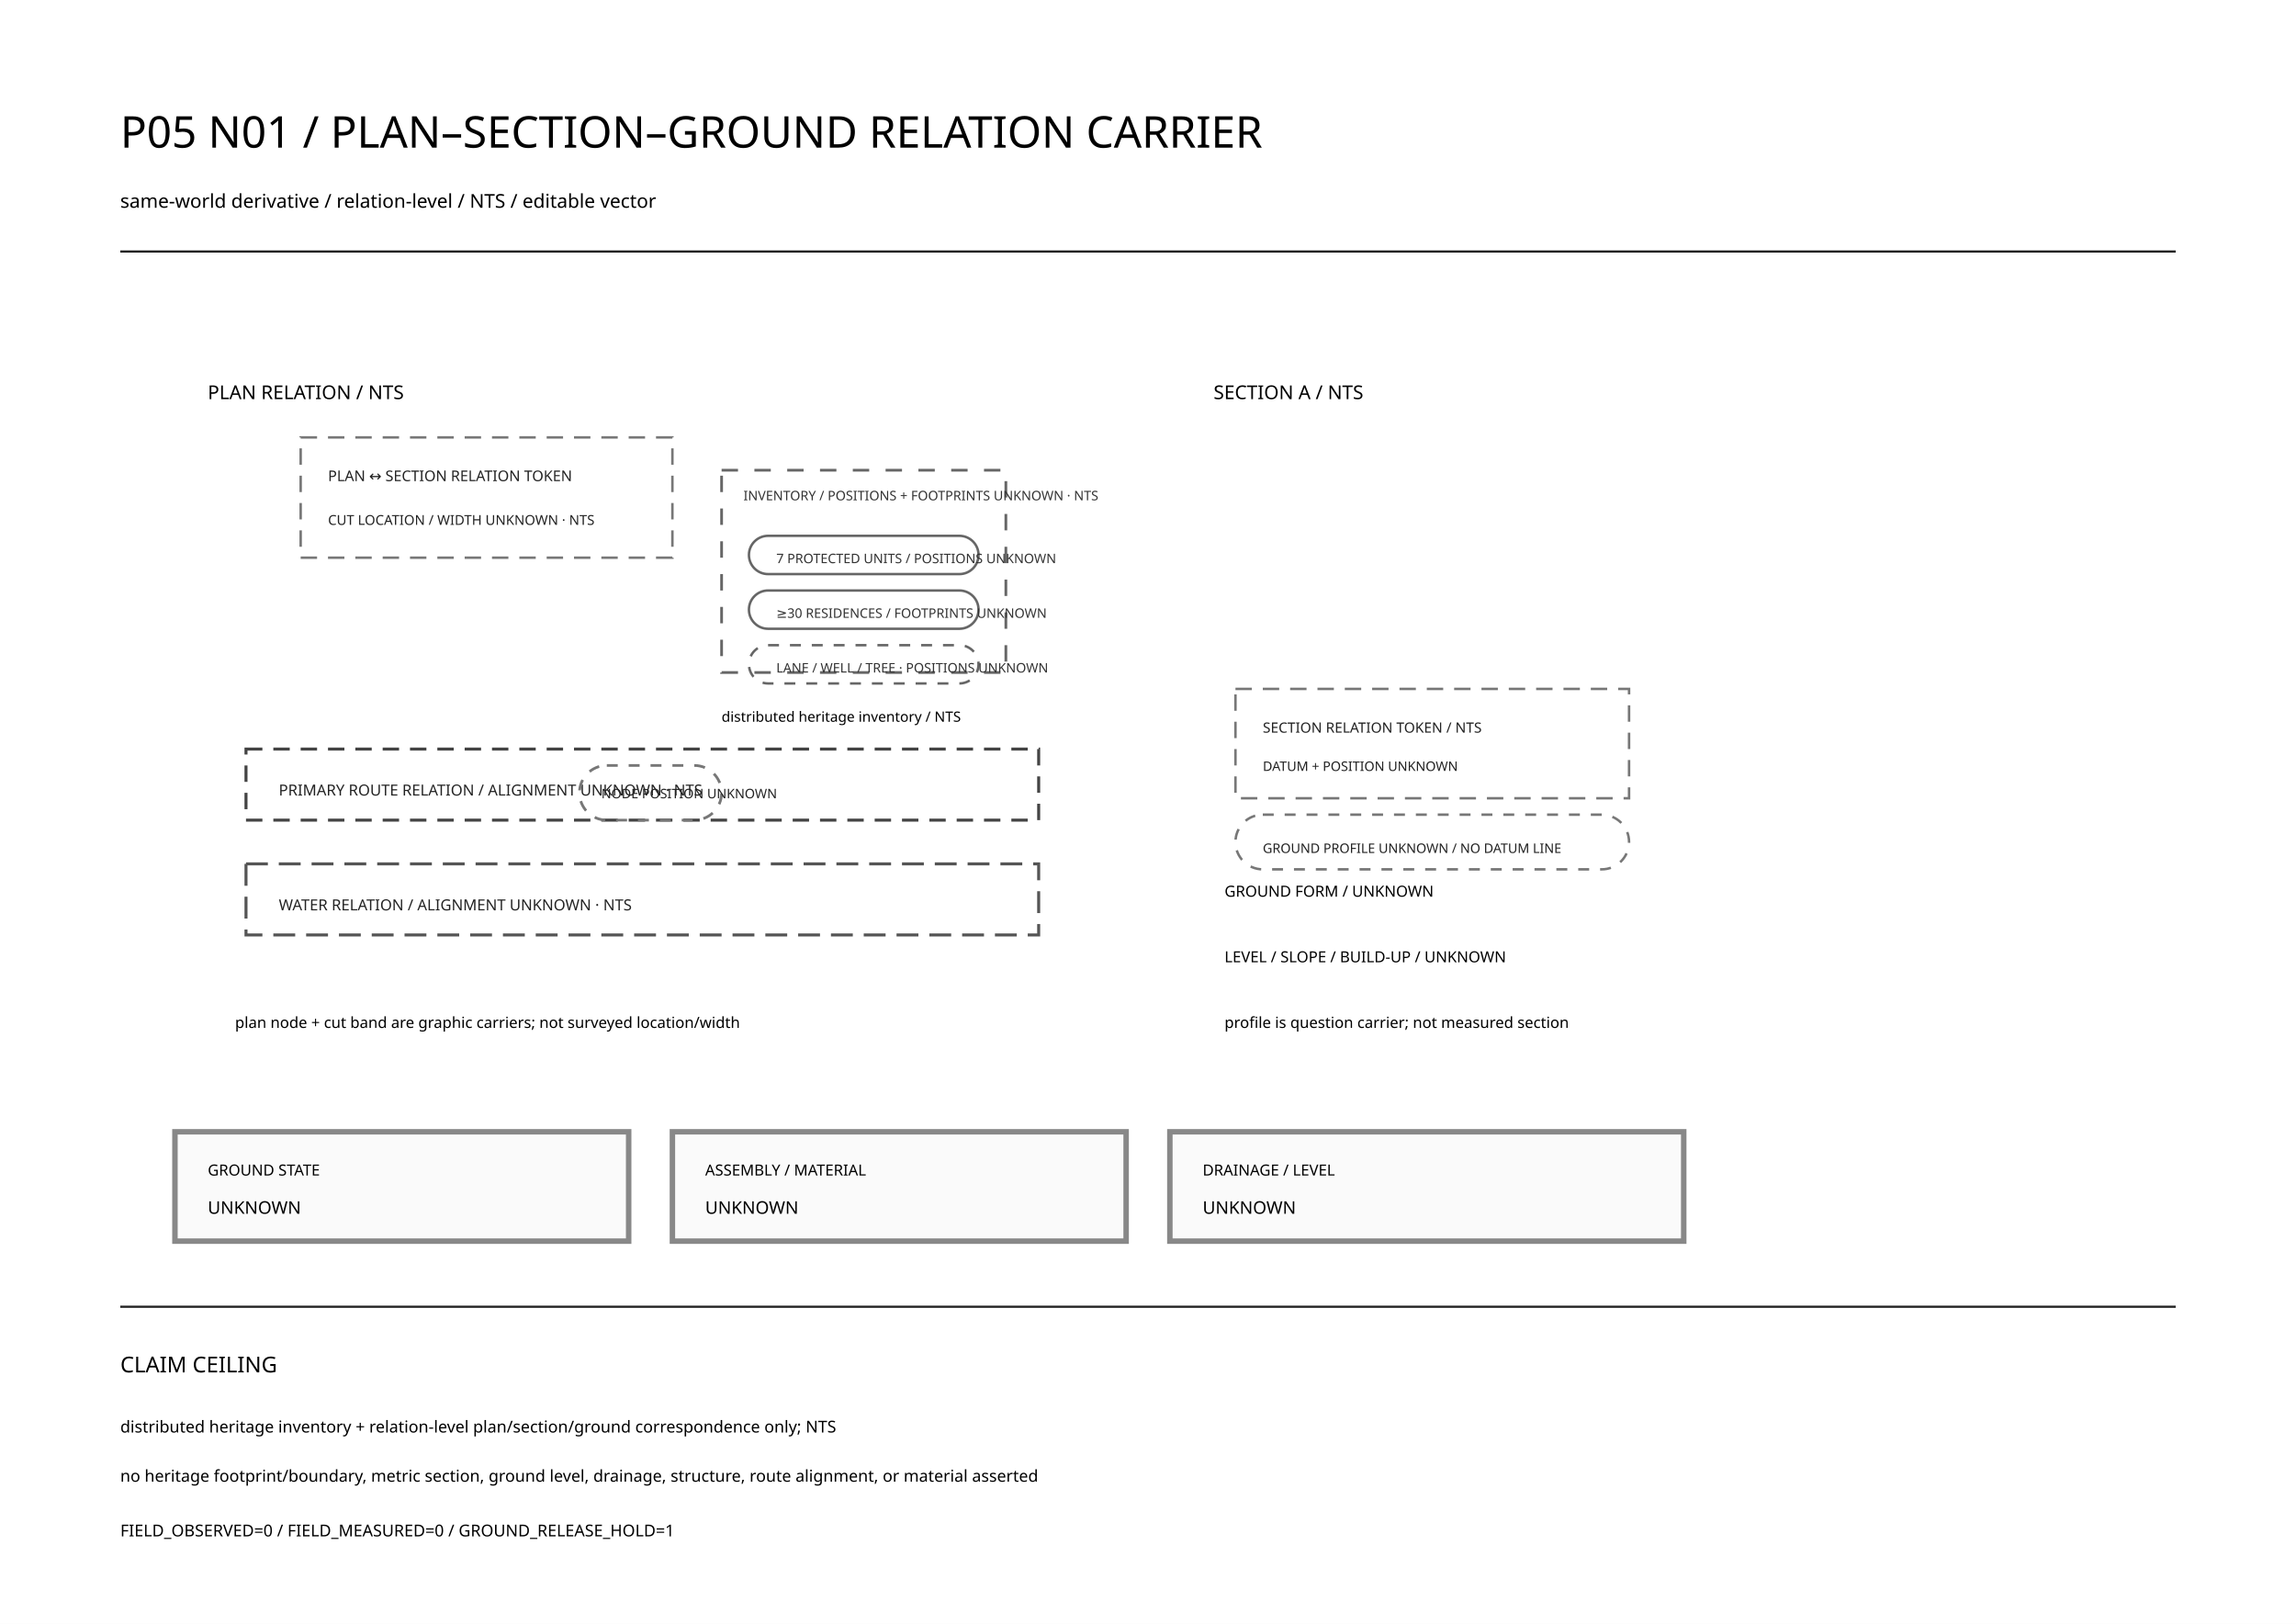
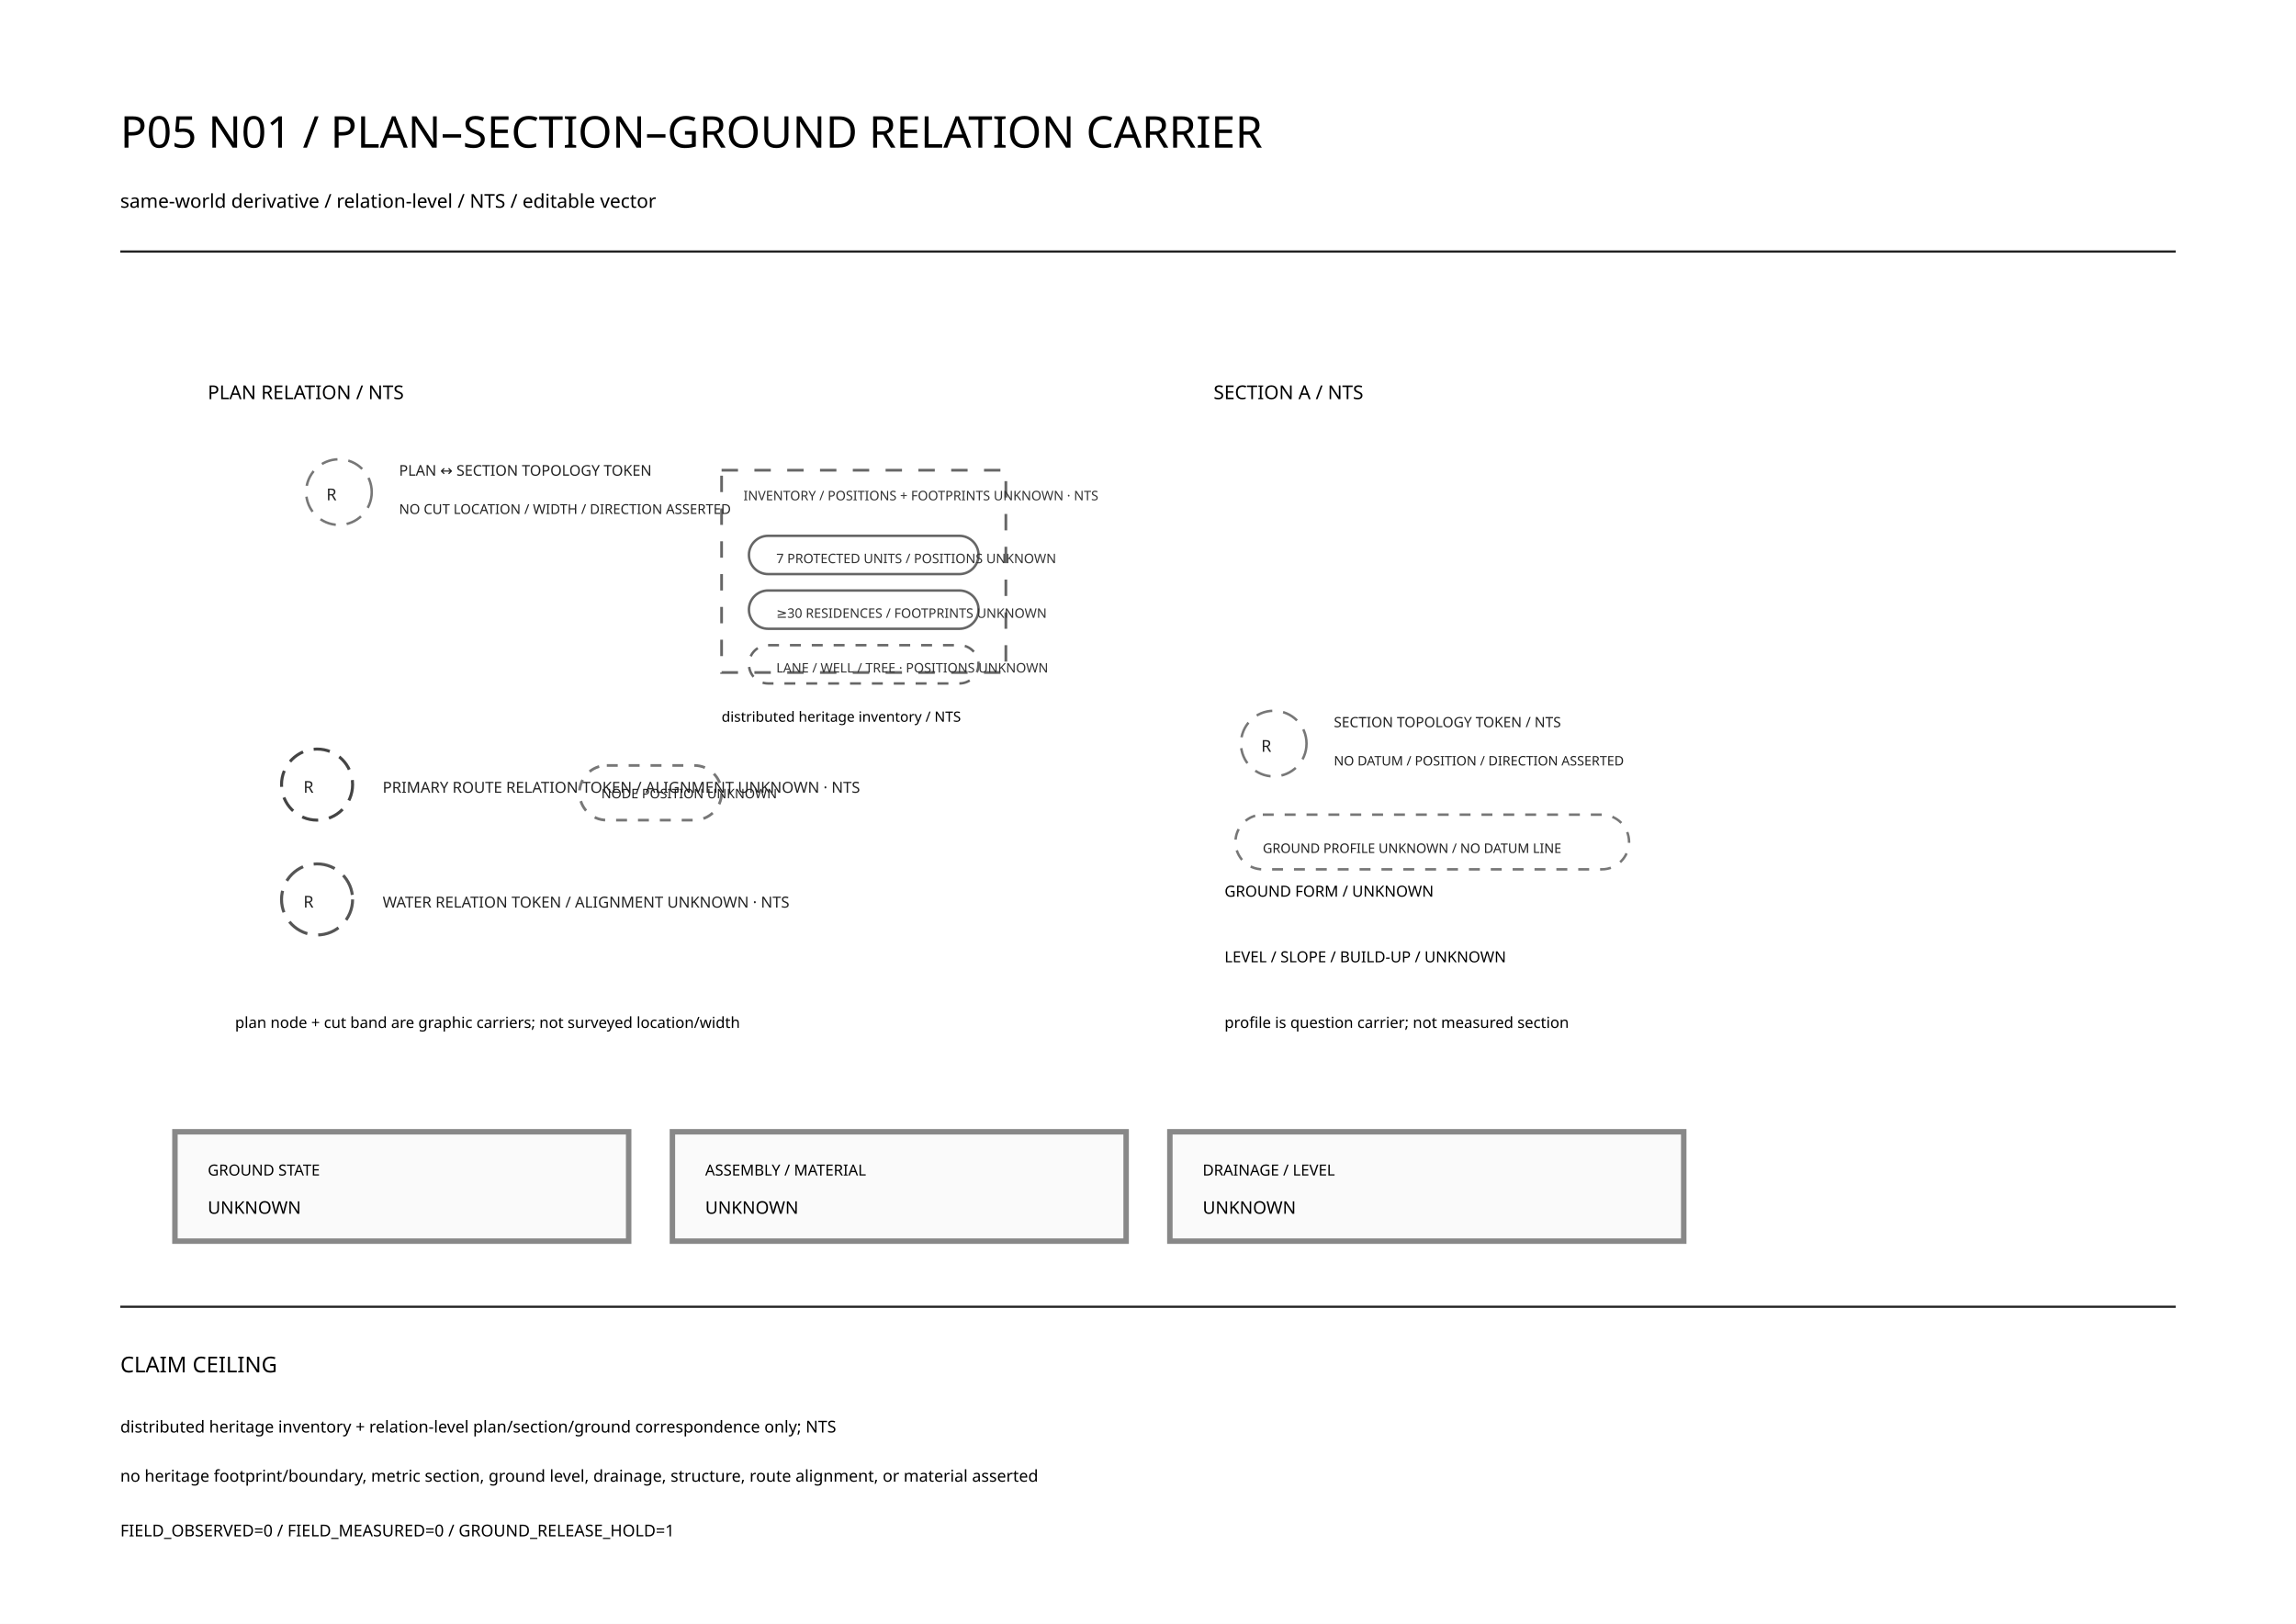
<svg xmlns="http://www.w3.org/2000/svg" width="420mm" height="297mm" viewBox="0 0 420 297">
  <rect width="420" height="297" fill="#fff" />
  <g id="L00-FRAME" font-family="sans-serif">
    <text x="22" y="27" font-size="8">P05 N01 / PLAN–SECTION–GROUND RELATION CARRIER</text>
    <text x="22" y="38" font-size="3.5">same-world derivative / relation-level / NTS / editable vector</text>
    <line x1="22" y1="46" x2="398" y2="46" stroke="#222" stroke-width="0.4" />
  </g>
  <g id="L10-PLAN" font-family="sans-serif">
    <text x="38" y="73" font-size="3.5">PLAN RELATION / NTS</text>
    <g id="N01-ROUTE-RELATION-STATE" fill="none" stroke="#444">
-       <rect x="45" y="137" width="145" height="13" stroke-width="0.55" stroke-dasharray="3 2" />
-       <text x="51" y="145.5" font-size="2.8" fill="#222" stroke="none">PRIMARY ROUTE RELATION / ALIGNMENT UNKNOWN · NTS</text>
+       <circle cx="58" cy="143.5" r="6.5" stroke-width="0.55" stroke-dasharray="3 2" />
+       <text x="55.5" y="145" font-size="3" fill="#222" stroke="none">R</text>
+       <text x="70" y="145" font-size="2.8" fill="#222" stroke="none">PRIMARY ROUTE RELATION TOKEN / ALIGNMENT UNKNOWN · NTS</text>
    </g>
    <g id="N01-WATER-RELATION-STATE" fill="none" stroke="#555">
-       <rect x="45" y="158" width="145" height="13" stroke-width="0.55" stroke-dasharray="4 2" />
-       <text x="51" y="166.5" font-size="2.8" fill="#222" stroke="none">WATER RELATION / ALIGNMENT UNKNOWN · NTS</text>
+       <circle cx="58" cy="164.5" r="6.5" stroke-width="0.55" stroke-dasharray="4 2" />
+       <text x="55.5" y="166" font-size="3" fill="#222" stroke="none">R</text>
+       <text x="70" y="166" font-size="2.8" fill="#222" stroke="none">WATER RELATION TOKEN / ALIGNMENT UNKNOWN · NTS</text>
    </g>
    <g id="N01-HERITAGE-FABRIC-NTS" fill="none" stroke="#666">
      <g id="N01-HERITAGE-INVENTORY-STATE">
        <rect x="132" y="86" width="52" height="37" stroke-width="0.5" stroke-dasharray="3 3" />
        <text x="136" y="91.5" font-size="2.4" fill="#333" stroke="none">INVENTORY / POSITIONS + FOOTPRINTS UNKNOWN · NTS</text>
      </g>
      <g id="N01-PROTECTED-UNITS-INVENTORY-STATE">
        <rect x="137" y="98" width="42" height="7" rx="3.5" stroke-width="0.45" />
        <text x="142" y="103" font-size="2.4" fill="#333" stroke="none">7 PROTECTED UNITS / POSITIONS UNKNOWN</text>
      </g>
      <g id="N01-ANCIENT-RESIDENCE-INVENTORY-STATE">
        <rect x="137" y="108" width="42" height="7" rx="3.5" stroke-width="0.45" />
        <text x="142" y="113" font-size="2.4" fill="#333" stroke="none">≥30 RESIDENCES / FOOTPRINTS UNKNOWN</text>
      </g>
      <g id="N01-LANE-WELL-TREE-RELATION-STATE">
        <rect x="137" y="118" width="42" height="7" rx="3.5" stroke-width="0.45" stroke-dasharray="2 2" />
        <text x="142" y="123" font-size="2.4" fill="#333" stroke="none">LANE / WELL / TREE · POSITIONS UNKNOWN</text>
      </g>
    </g>
    <g id="N01-CUT-CORRESPONDENCE-STATE" fill="none" stroke="#777">
-       <rect x="55" y="80" width="68" height="22" stroke-width="0.45" stroke-dasharray="3 2" />
-       <text x="60" y="88" font-size="2.7" fill="#222" stroke="none">PLAN ↔ SECTION RELATION TOKEN</text>
-       <text x="60" y="96" font-size="2.5" fill="#222" stroke="none">CUT LOCATION / WIDTH UNKNOWN · NTS</text>
+       <circle cx="62" cy="90" r="6" stroke-width="0.45" stroke-dasharray="3 2" />
+       <text x="59.7" y="91.5" font-size="3" fill="#222" stroke="none">R</text>
+       <text x="73" y="87" font-size="2.7" fill="#222" stroke="none">PLAN ↔ SECTION TOPOLOGY TOKEN</text>
+       <text x="73" y="94" font-size="2.5" fill="#222" stroke="none">NO CUT LOCATION / WIDTH / DIRECTION ASSERTED</text>
    </g>
    <g id="N01-PLAN-NODE-STATE" fill="none" stroke="#777">
      <rect x="106" y="140" width="26" height="10" rx="5" stroke-width="0.5" stroke-dasharray="2 2" />
      <text x="110" y="146" font-size="2.4" fill="#222" stroke="none">NODE POSITION UNKNOWN</text>
    </g>
    <text x="132" y="132" font-size="2.6">distributed heritage inventory / NTS</text>
    <text x="43" y="188" font-size="2.8">plan node + cut band are graphic carriers; not surveyed location/width</text>
  </g>
  <g id="L15-SECTION" font-family="sans-serif">
    <text x="222" y="73" font-size="3.5">SECTION A / NTS</text>
    <g id="N01-SECTION-CORRESPONDENCE-STATE" fill="none" stroke="#777">
-       <rect x="226" y="126" width="72" height="20" stroke-width="0.45" stroke-dasharray="3 2" />
-       <text x="231" y="134" font-size="2.6" fill="#222" stroke="none">SECTION RELATION TOKEN / NTS</text>
-       <text x="231" y="141" font-size="2.4" fill="#222" stroke="none">DATUM + POSITION UNKNOWN</text>
+       <circle cx="233" cy="136" r="6" stroke-width="0.45" stroke-dasharray="3 2" />
+       <text x="230.7" y="137.5" font-size="3" fill="#222" stroke="none">R</text>
+       <text x="244" y="133" font-size="2.6" fill="#222" stroke="none">SECTION TOPOLOGY TOKEN / NTS</text>
+       <text x="244" y="140" font-size="2.4" fill="#222" stroke="none">NO DATUM / POSITION / DIRECTION ASSERTED</text>
    </g>
    <g id="N01-GROUND-QUESTION-STATE" fill="none" stroke="#777">
      <rect x="226" y="149" width="72" height="10" rx="5" stroke-width="0.45" stroke-dasharray="2 2" />
      <text x="231" y="156" font-size="2.4" fill="#222" stroke="none">GROUND PROFILE UNKNOWN / NO DATUM LINE</text>
    </g>
    <text x="224" y="164" font-size="2.8">GROUND FORM / UNKNOWN</text>
    <text x="224" y="176" font-size="2.8">LEVEL / SLOPE / BUILD-UP / UNKNOWN</text>
    <text x="224" y="188" font-size="2.8">profile is question carrier; not measured section</text>
  </g>
  <g id="L20-STATE" font-family="sans-serif">
    <rect x="32" y="207" width="83" height="20" fill="#fafafa" stroke="#888" />
    <text x="38" y="215" font-size="2.8">GROUND STATE</text>
    <text x="38" y="222" font-size="3.2">UNKNOWN</text>
    <rect x="123" y="207" width="83" height="20" fill="#fafafa" stroke="#888" />
    <text x="129" y="215" font-size="2.8">ASSEMBLY / MATERIAL</text>
    <text x="129" y="222" font-size="3.2">UNKNOWN</text>
    <rect x="214" y="207" width="94" height="20" fill="#fafafa" stroke="#888" />
    <text x="220" y="215" font-size="2.8">DRAINAGE / LEVEL</text>
    <text x="220" y="222" font-size="3.2">UNKNOWN</text>
  </g>
  <g id="L40-CLAIM" font-family="sans-serif">
    <line x1="22" y1="239" x2="398" y2="239" stroke="#222" stroke-width="0.4" />
    <text x="22" y="251" font-size="4">CLAIM CEILING</text>
    <text x="22" y="262" font-size="3">distributed heritage inventory + relation-level plan/section/ground correspondence only; NTS</text>
    <text x="22" y="271" font-size="3">no heritage footprint/boundary, metric section, ground level, drainage, structure, route alignment, or material asserted</text>
    <text x="22" y="281" font-size="3">FIELD_OBSERVED=0 / FIELD_MEASURED=0 / GROUND_RELEASE_HOLD=1</text>
  </g>
</svg>
